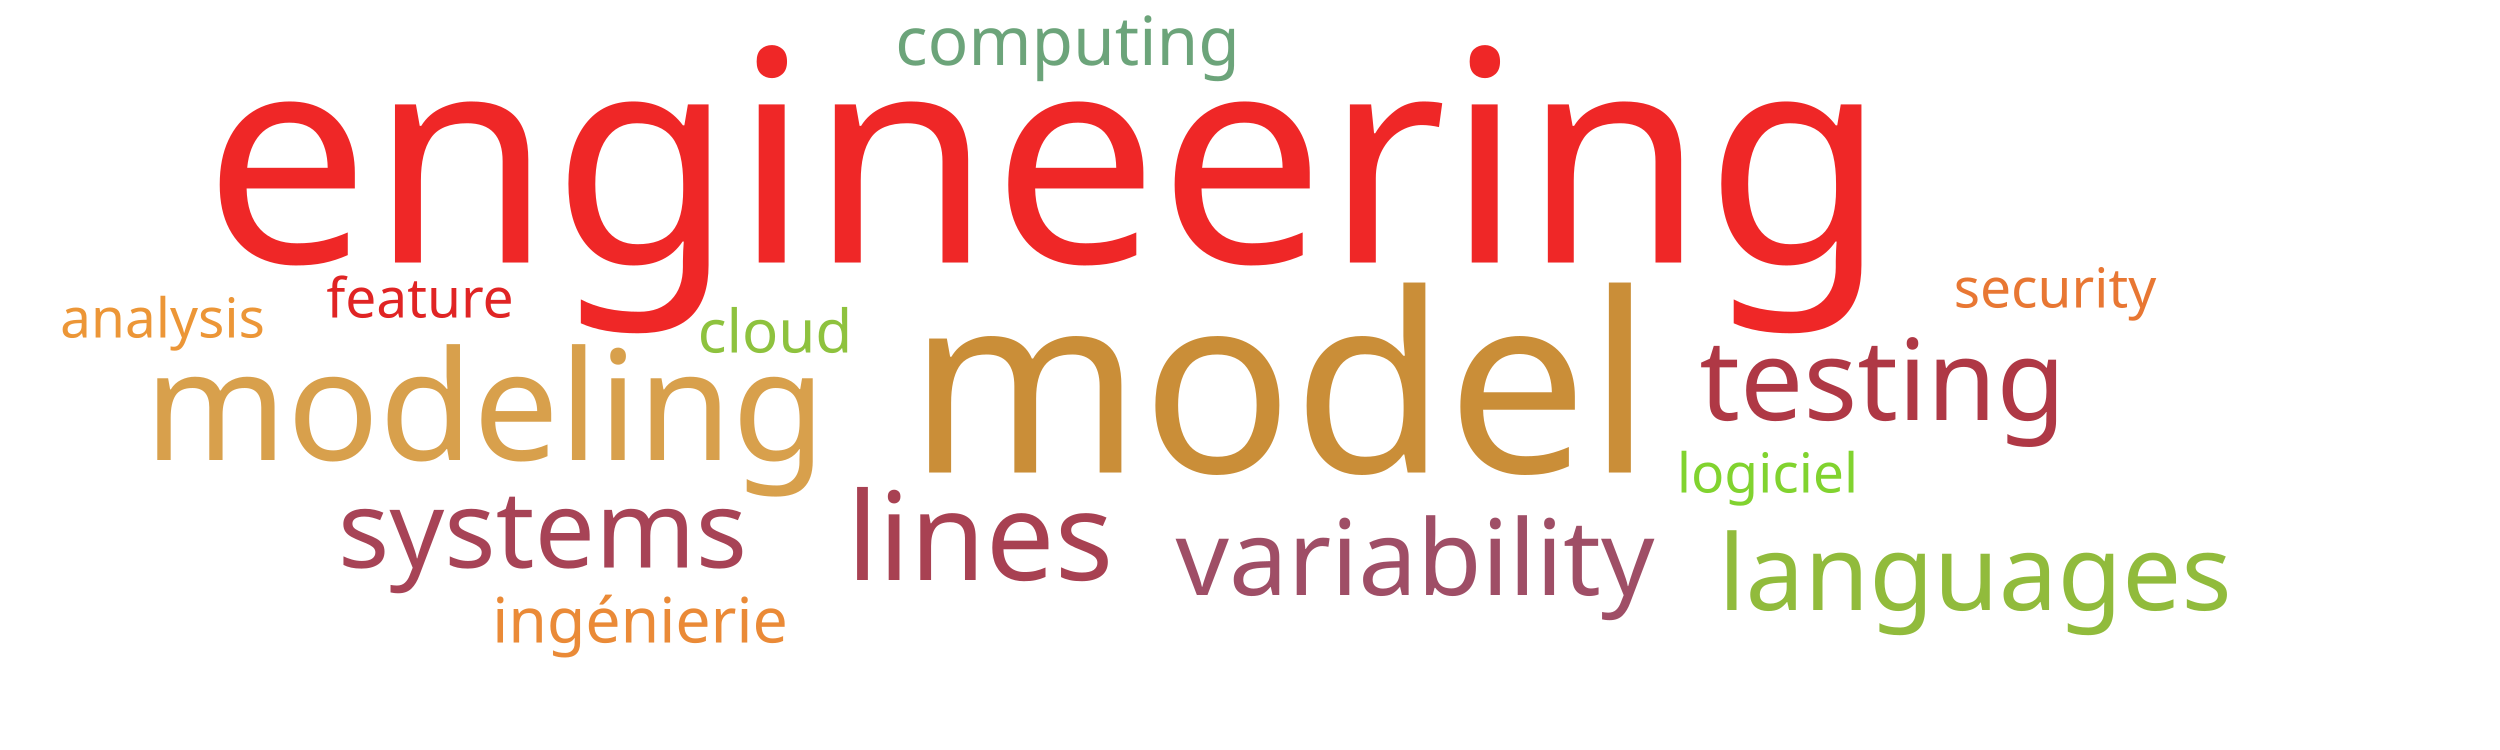
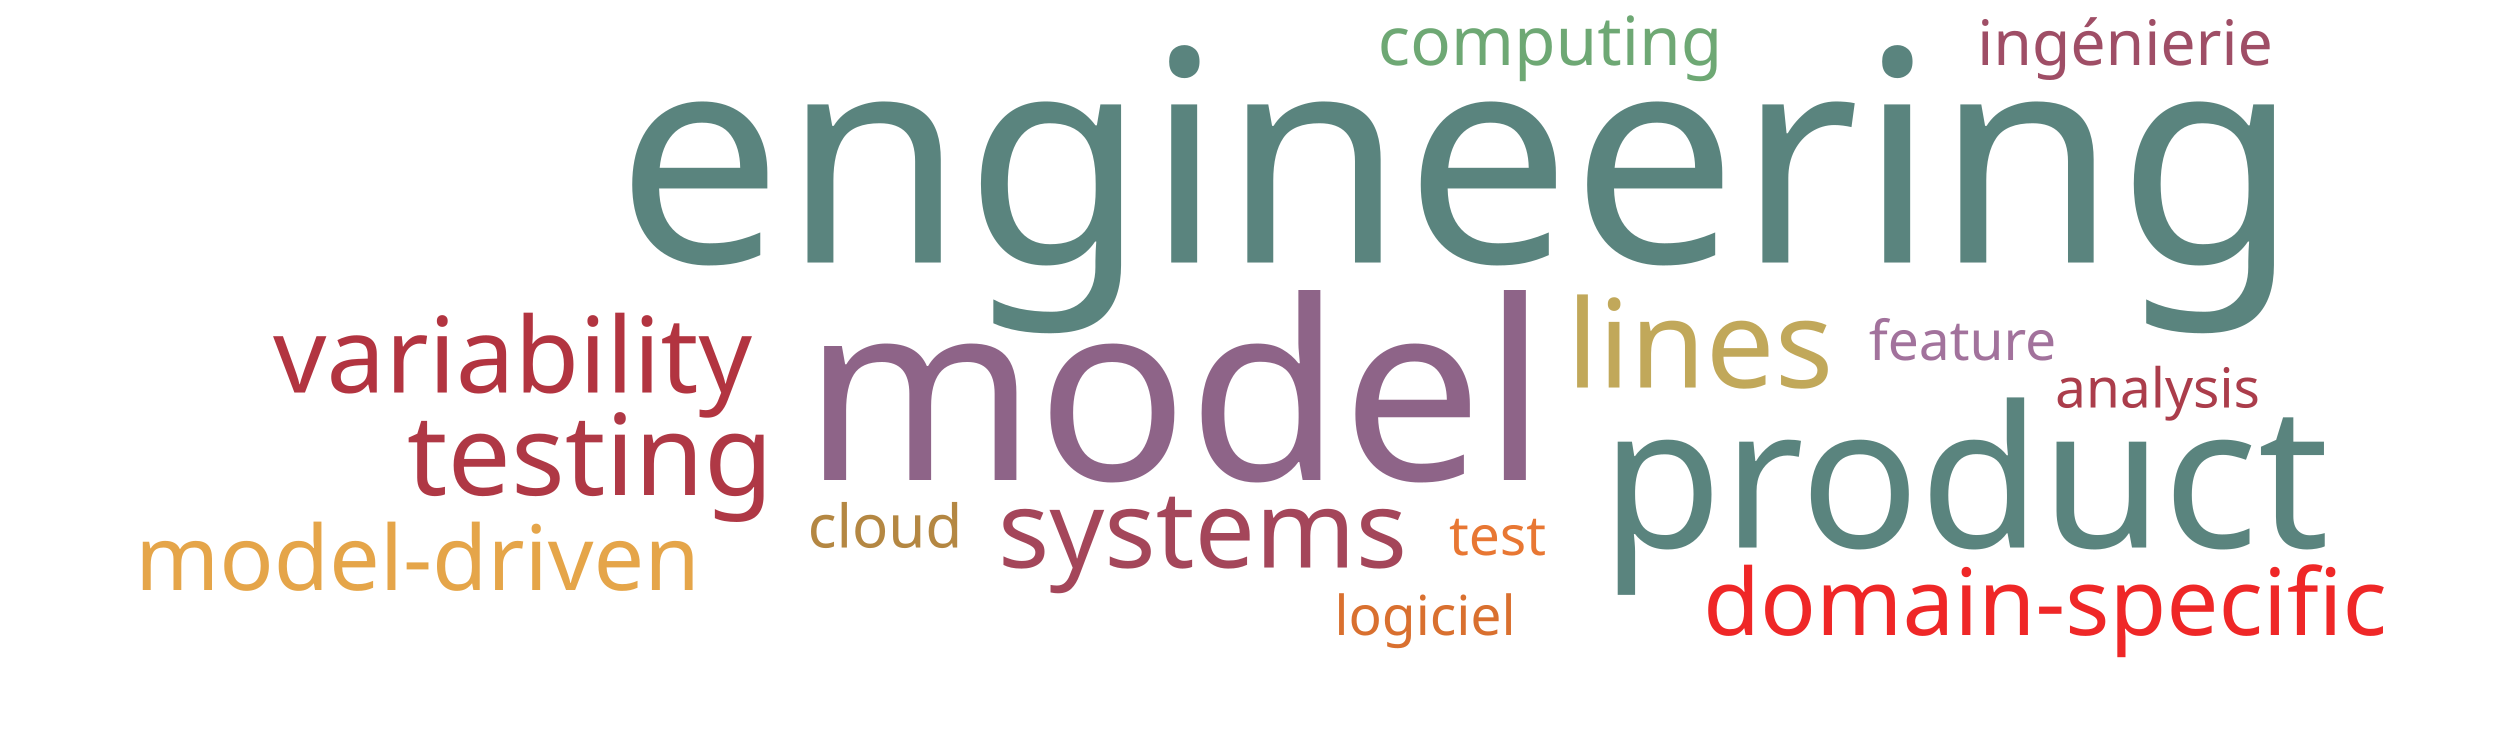
<svg xmlns="http://www.w3.org/2000/svg" width="1000" height="300">
  <g transform="translate(500, 150)">
-     <text text-anchor="middle" style="font-family: Impact; font-size: 118px; fill: #ef2727" transform="translate(-82,-45)rotate(0)">engineering</text>
-     <text text-anchor="middle" style="font-family: Impact; font-size: 100px; fill: #ca8e38" transform="translate(12,39)rotate(0)">model</text>
-     <text text-anchor="middle" style="font-family: Impact; font-size: 61px; fill: #d8a04c" transform="translate(-306,34)rotate(0)">modeling</text>
-     <text text-anchor="middle" style="font-family: Impact; font-size: 49px; fill: #a84152" transform="translate(-108,82)rotate(0)">lines</text>
-     <text text-anchor="middle" style="font-family: Impact; font-size: 45px; fill: #af3845" transform="translate(253,18)rotate(0)">testing</text>
-     <text text-anchor="middle" style="font-family: Impact; font-size: 43px; fill: #a74356" transform="translate(-283,77)rotate(0)">systems</text>
-     <text text-anchor="middle" style="font-family: Impact; font-size: 42px; fill: #9f4e66" transform="translate(66,88)rotate(0)">variability</text>
-     <text text-anchor="middle" style="font-family: Impact; font-size: 42px; fill: #91bb3c" transform="translate(290,94)rotate(0)">languages</text>
-     <text text-anchor="middle" style="font-family: Impact; font-size: 27px; fill: #6ca47a" transform="translate(-73,-124)rotate(0)">computing</text>
-     <text text-anchor="middle" style="font-family: Impact; font-size: 25px; fill: #ea8a37" transform="translate(-244,107)rotate(0)">ingénierie</text>
-     <text text-anchor="middle" style="font-family: Impact; font-size: 24px; fill: #8ec23e" transform="translate(-190,-9)rotate(0)">cloud</text>
-     <text text-anchor="middle" style="font-family: Impact; font-size: 22px; fill: #81d32f" transform="translate(207,47)rotate(0)">logiciel</text>
-     <text text-anchor="middle" style="font-family: Impact; font-size: 22px; fill: #e02424" transform="translate(-332,-23)rotate(0)">feature</text>
-     <text text-anchor="middle" style="font-family: Impact; font-size: 22px; fill: #ec9637" transform="translate(-435,-15)rotate(0)">analysis</text>
-     <text text-anchor="middle" style="font-family: Impact; font-size: 22px; fill: #e87733" transform="translate(322,-27)rotate(0)">security</text>
+     <text text-anchor="middle" style="font-family: Impact; font-size: 118px; fill: #5a847e" transform="translate(83,-45)rotate(0)">engineering</text>
+     <text text-anchor="middle" style="font-family: Impact; font-size: 100px; fill: #8e6488" transform="translate(-30,42)rotate(0)">model</text>
+     <text text-anchor="middle" style="font-family: Impact; font-size: 79px; fill: #5a847e" transform="translate(286,69)rotate(0)">product</text>
+     <text text-anchor="middle" style="font-family: Impact; font-size: 49px; fill: #c1a85a" transform="translate(180,5)rotate(0)">lines</text>
+     <text text-anchor="middle" style="font-family: Impact; font-size: 45px; fill: #af3845" transform="translate(-264,48)rotate(0)">testing</text>
+     <text text-anchor="middle" style="font-family: Impact; font-size: 43px; fill: #a4465a" transform="translate(-19,77)rotate(0)">systems</text>
+     <text text-anchor="middle" style="font-family: Impact; font-size: 42px; fill: #b23440" transform="translate(-295,7)rotate(0)">variability</text>
+     <text text-anchor="middle" style="font-family: Impact; font-size: 37px; fill: #ef2727" transform="translate(318,104)rotate(0)">domain-specific</text>
+     <text text-anchor="middle" style="font-family: Impact; font-size: 36px; fill: #e5a549" transform="translate(-333,86)rotate(0)">model-driven</text>
+     <text text-anchor="middle" style="font-family: Impact; font-size: 27px; fill: #6ea874" transform="translate(120,-124)rotate(0)">computing</text>
+     <text text-anchor="middle" style="font-family: Impact; font-size: 25px; fill: #9f4e66" transform="translate(350,-124)rotate(0)">ingénierie</text>
+     <text text-anchor="middle" style="font-family: Impact; font-size: 24px; fill: #b48742" transform="translate(-146,69)rotate(0)">cloud</text>
+     <text text-anchor="middle" style="font-family: Impact; font-size: 22px; fill: #e87733" transform="translate(99,72)rotate(0)">test</text>
+     <text text-anchor="middle" style="font-family: Impact; font-size: 22px; fill: #d9702f" transform="translate(70,104)rotate(0)">logiciel</text>
+     <text text-anchor="middle" style="font-family: Impact; font-size: 22px; fill: #a2729c" transform="translate(285,-6)rotate(0)">feature</text>
+     <text text-anchor="middle" style="font-family: Impact; font-size: 22px; fill: #ab3d4b" transform="translate(363,13)rotate(0)">analysis</text>
  </g>
</svg>
